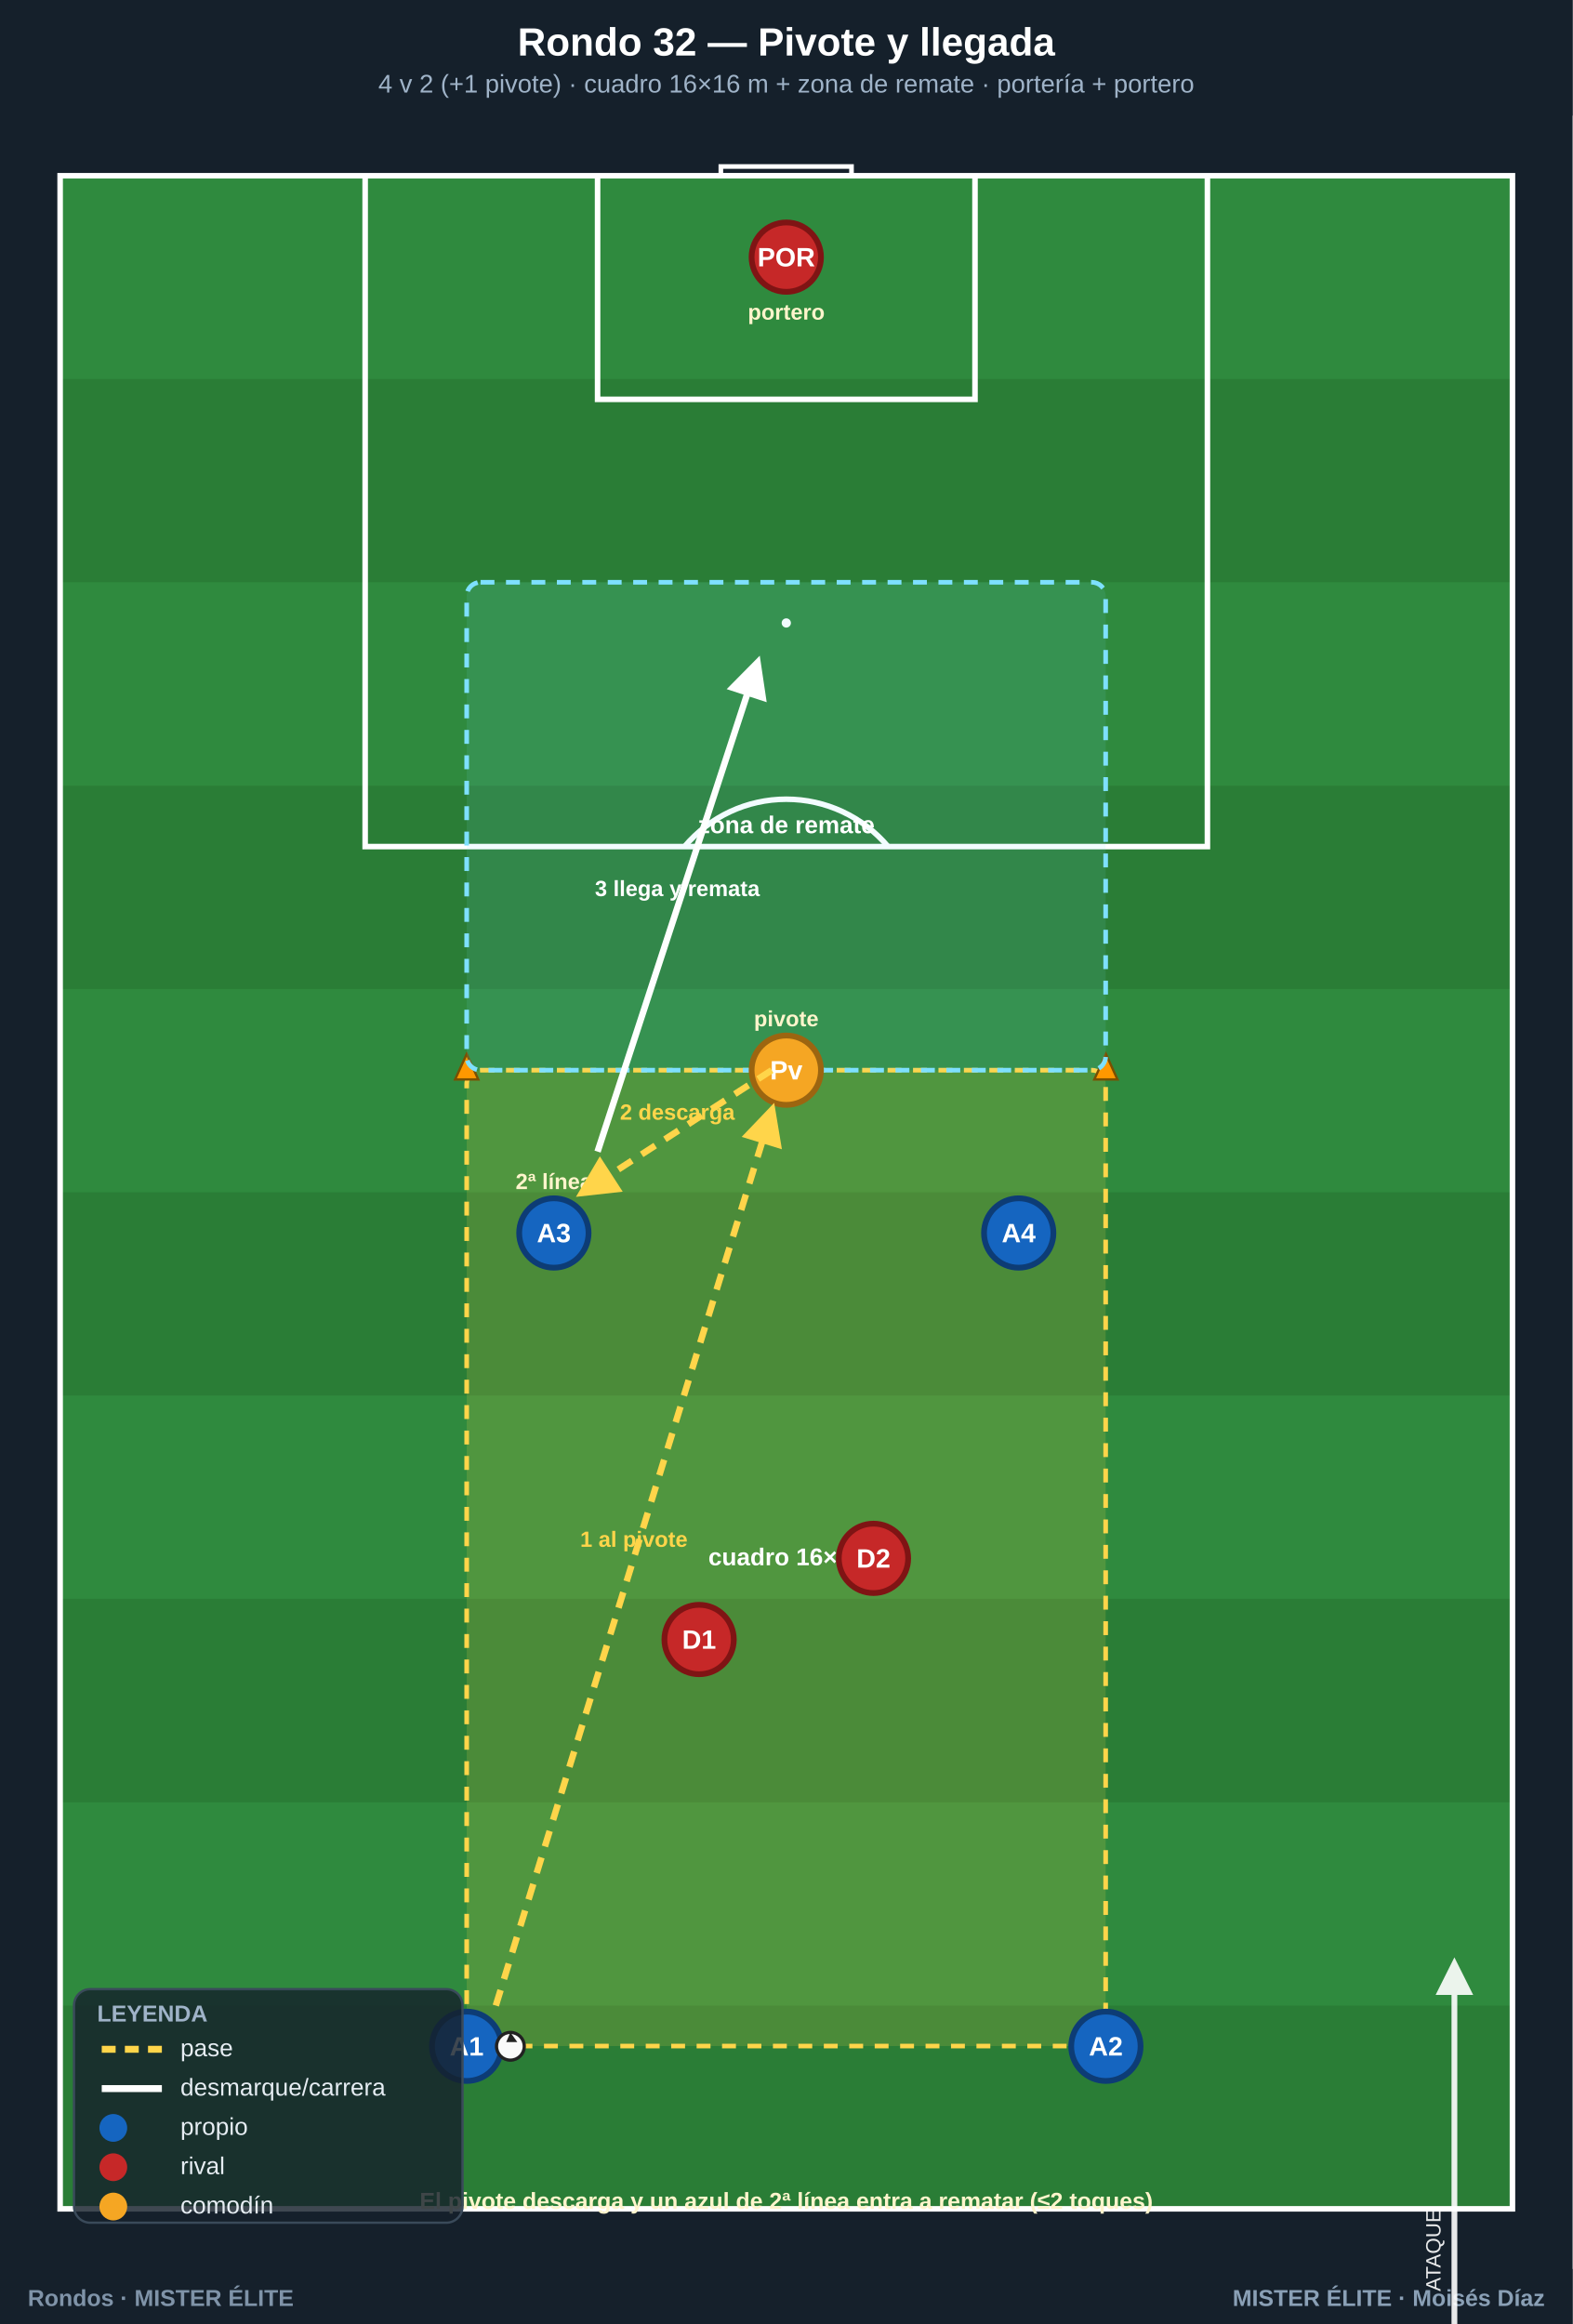
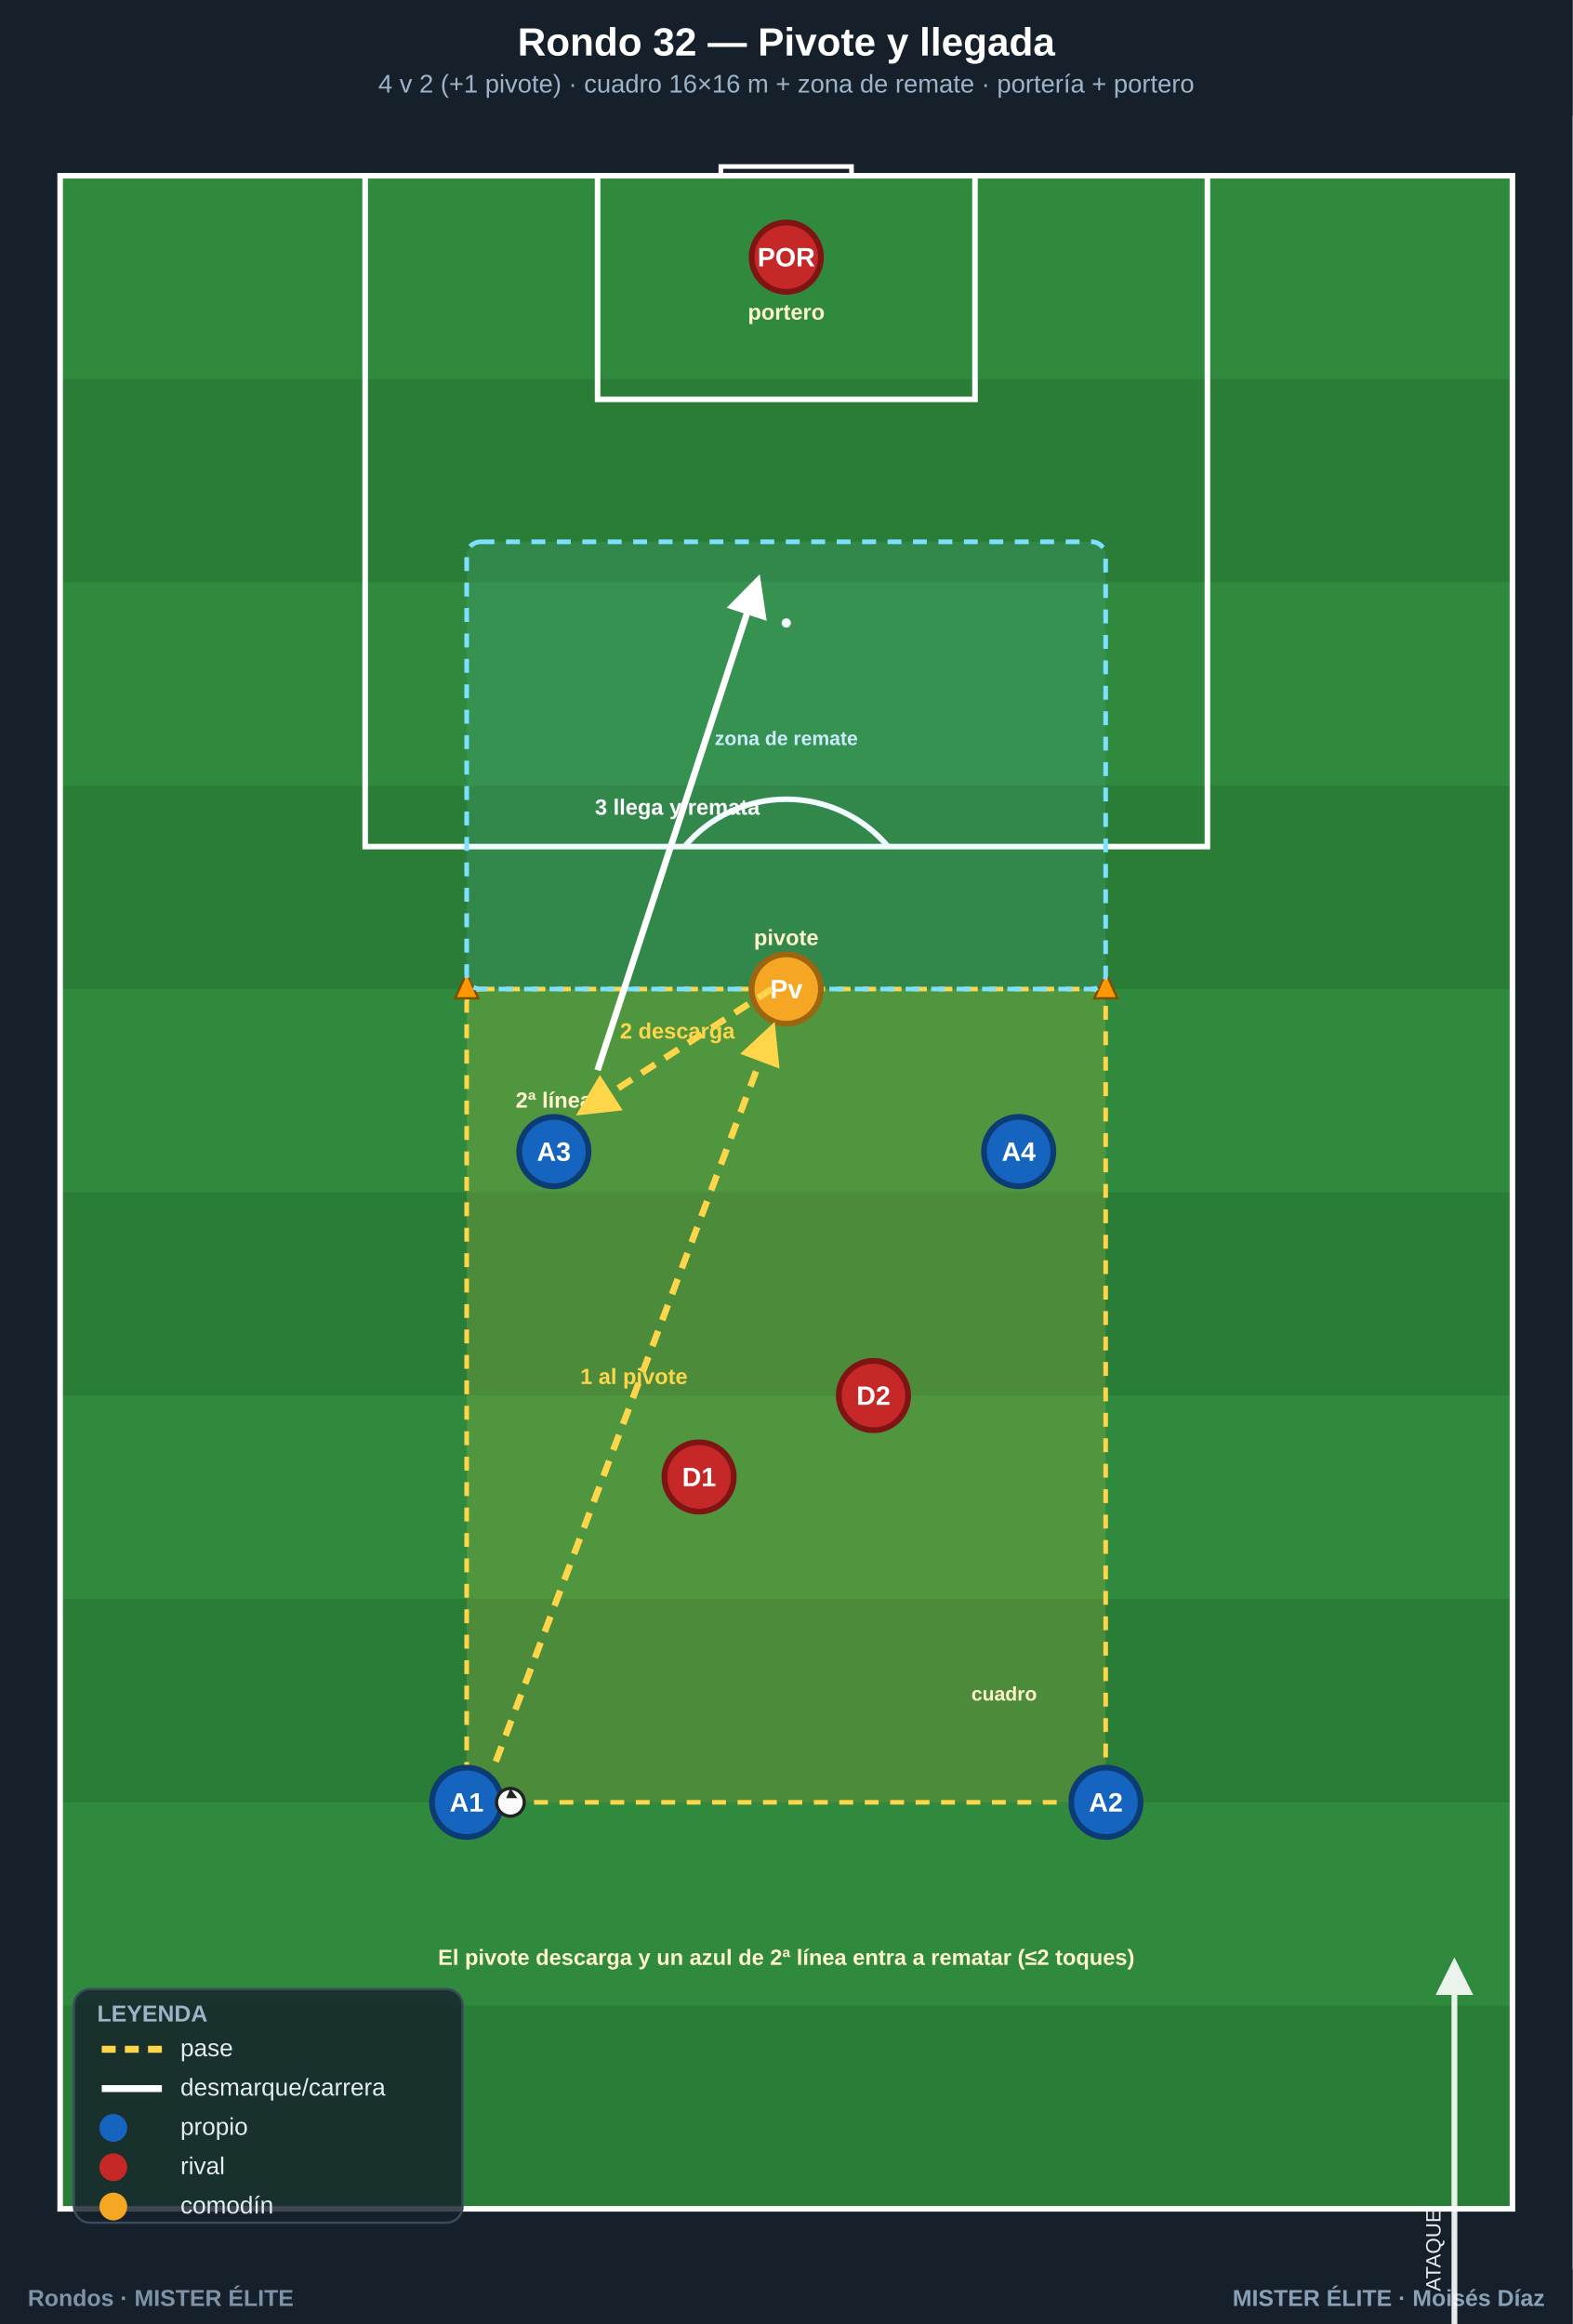
<svg xmlns="http://www.w3.org/2000/svg" viewBox="0 0 680 1005" width="680" height="1005" font-family="Segoe UI,Arial,sans-serif">
  <defs>
    <linearGradient id="sky" x1="0" y1="0" x2="0" y2="1">
      <stop offset="0" stop-color="#2f8a3e" />
      <stop offset="1" stop-color="#2b8139" />
    </linearGradient>
    <marker id="ah_pass" viewBox="0 0 10 10" refX="8" refY="5" markerWidth="6.5" markerHeight="6.5" orient="auto-start-reverse">
      <path d="M0,0 L10,5 L0,10 z" fill="#ffd54a" />
    </marker>
    <marker id="ah_run" viewBox="0 0 10 10" refX="8" refY="5" markerWidth="6.5" markerHeight="6.5" orient="auto-start-reverse">
      <path d="M0,0 L10,5 L0,10 z" fill="#ffffff" />
    </marker>
    <marker id="ah_drive" viewBox="0 0 10 10" refX="8" refY="5" markerWidth="6.5" markerHeight="6.5" orient="auto-start-reverse">
      <path d="M0,0 L10,5 L0,10 z" fill="#7ee0ff" />
    </marker>
    <marker id="ah_white" viewBox="0 0 10 10" refX="8" refY="5" markerWidth="6.5" markerHeight="6.5" orient="auto-start-reverse">
      <path d="M0,0 L10,5 L0,10 z" fill="#ffffff" />
    </marker>
  </defs>
  <rect x="0.0" y="0.0" width="680.0" height="1005.2" fill="#15202b" />
  <rect x="26.0" y="76.0" width="628.0" height="88.4" fill="#2f8a3e" />
  <rect x="26.0" y="163.9" width="628.0" height="88.4" fill="#2a7d36" />
  <rect x="26.0" y="251.8" width="628.0" height="88.4" fill="#2f8a3e" />
  <rect x="26.0" y="339.8" width="628.0" height="88.4" fill="#2a7d36" />
  <rect x="26.0" y="427.7" width="628.0" height="88.4" fill="#2f8a3e" />
  <rect x="26.0" y="515.6" width="628.0" height="88.4" fill="#2a7d36" />
  <rect x="26.0" y="603.5" width="628.0" height="88.4" fill="#2f8a3e" />
  <rect x="26.0" y="691.4" width="628.0" height="88.4" fill="#2a7d36" />
  <rect x="26.0" y="779.4" width="628.0" height="88.4" fill="#2f8a3e" />
  <rect x="26.0" y="867.3" width="628.0" height="88.4" fill="#2a7d36" />
  <rect x="26.0" y="76.0" width="628.0" height="879.2" fill="none" stroke="#ffffff" stroke-width="2.4" />
  <path d="M157.9,76.0 L157.9,366.1 L522.1,366.1 L522.1,76.0" fill="none" stroke="#ffffff" stroke-width="2.4" />
  <path d="M258.4,76.0 L258.4,172.7 L421.6,172.7 L421.6,76.0" fill="none" stroke="#ffffff" stroke-width="2.4" />
  <circle cx="340.0" cy="269.4" r="2.0" fill="#ffffff" />
  <rect x="311.7" y="72.0" width="56.5" height="4" fill="none" stroke="#ffffff" stroke-width="2" />
  <path d="M296.0,366.1 A57.5,57.5 0 0 1 384.0,366.1" fill="none" stroke="#ffffff" stroke-width="2.4" />
  <rect x="0.0" y="0.0" width="680.0" height="50.0" fill="#15202b" />
  <text x="340.0" y="24.0" font-family="Segoe UI,Arial,sans-serif" font-size="17" font-weight="800" fill="#ffffff" text-anchor="middle">Rondo 32 — Pivote y llegada</text>
  <text x="340.0" y="40.0" font-family="Segoe UI,Arial,sans-serif" font-size="11" font-weight="500" fill="#9fb3c8" text-anchor="middle">4 v 2 (+1 pivote) · cuadro 16×16 m + zona de remate · portería + portero</text>
  <rect x="0.0" y="981.2" width="680.0" height="24.0" fill="#15202b" />
  <text x="668.0" y="997.2" font-family="Segoe UI,Arial,sans-serif" font-size="10" font-weight="700" fill="#8aa0b6" text-anchor="end">MISTER ÉLITE · Moisés Díaz</text>
  <text x="12.0" y="997.2" font-family="Segoe UI,Arial,sans-serif" font-size="10" font-weight="600" fill="#7f93a8" text-anchor="start">Rondos · MISTER ÉLITE</text>
  <g opacity="0.9">
    <line x1="628.9" y1="1060.7" x2="628.9" y2="849.7" stroke="#ffffff" stroke-width="2.5" marker-end="url(#ah_white)" />
    <text x="622.9" y="955.2" font-family="Segoe UI,Arial" font-size="9" fill="#ffffff" text-anchor="end" transform="rotate(-90 622.9 955.2)">ATAQUE</text>
  </g>
-   <rect x="201.8" y="462.8" width="276.3" height="422.0" rx="6" fill="#ffd54a" fill-opacity="0.16" stroke="#ffd54a" stroke-width="2" stroke-dasharray="6 5" />
-   <text x="340.0" y="676.9" font-family="Segoe UI,Arial,sans-serif" font-size="10.5" font-weight="700" fill="#fff" text-anchor="middle">cuadro 16×16</text>
-   <path d="M201.8,877.9 l5,11 l-10,0 z" fill="#ff9800" stroke="#7a4f00" stroke-width="1" />
-   <path d="M478.2,877.9 l5,11 l-10,0 z" fill="#ff9800" stroke="#7a4f00" stroke-width="1" />
-   <path d="M201.8,455.8 l5,11 l-10,0 z" fill="#ff9800" stroke="#7a4f00" stroke-width="1" />
-   <path d="M478.2,455.8 l5,11 l-10,0 z" fill="#ff9800" stroke="#7a4f00" stroke-width="1" />
-   <rect x="201.8" y="251.8" width="276.3" height="211.0" rx="6" fill="#7ee0ff" fill-opacity="0.1" stroke="#7ee0ff" stroke-width="2" stroke-dasharray="6 5" />
-   <text x="340.0" y="360.3" font-family="Segoe UI,Arial,sans-serif" font-size="10.5" font-weight="700" fill="#fff" text-anchor="middle">zona de remate</text>
+   <rect x="201.8" y="427.7" width="276.3" height="351.7" rx="6" fill="#ffd54a" fill-opacity="0.16" stroke="#ffd54a" stroke-width="2" stroke-dasharray="6 5" />
+   <path d="M201.8,772.4 l5,11 l-10,0 z" fill="#ff9800" stroke="#7a4f00" stroke-width="1" />
+   <path d="M478.2,772.4 l5,11 l-10,0 z" fill="#ff9800" stroke="#7a4f00" stroke-width="1" />
+   <path d="M201.8,420.7 l5,11 l-10,0 z" fill="#ff9800" stroke="#7a4f00" stroke-width="1" />
+   <path d="M478.2,420.7 l5,11 l-10,0 z" fill="#ff9800" stroke="#7a4f00" stroke-width="1" />
+   <text x="434.2" y="735.4" font-family="Segoe UI,Arial,sans-serif" font-size="8.5" font-weight="600" fill="#fff5cc" text-anchor="middle">cuadro</text>
+   <rect x="201.8" y="234.3" width="276.3" height="193.4" rx="6" fill="#7ee0ff" fill-opacity="0.1" stroke="#7ee0ff" stroke-width="2" stroke-dasharray="6 5" />
+   <text x="340.0" y="322.2" font-family="Segoe UI,Arial,sans-serif" font-size="8.5" font-weight="600" fill="#cdebff" text-anchor="middle">zona de remate</text>
  <g>
    <circle cx="340.0" cy="111.2" r="15" fill="#c62828" stroke="#7f1414" stroke-width="2.5" />
    <text x="340.0" y="115.2" font-family="Segoe UI,Arial" font-size="11.5" font-weight="800" fill="#fff" text-anchor="middle">POR</text>
  </g>
  <text x="340.0" y="138.2" font-family="Segoe UI,Arial,sans-serif" font-size="9.5" font-weight="600" fill="#fff5cc" text-anchor="middle">portero</text>
  <g>
-     <circle cx="340.0" cy="462.8" r="15" fill="#f5a623" stroke="#9c6510" stroke-width="2.5" />
-     <text x="340.0" y="466.8" font-family="Segoe UI,Arial" font-size="11.5" font-weight="800" fill="#fff" text-anchor="middle">Pv</text>
+     <circle cx="340.0" cy="427.7" r="15" fill="#f5a623" stroke="#9c6510" stroke-width="2.5" />
+     <text x="340.0" y="431.7" font-family="Segoe UI,Arial" font-size="11.5" font-weight="800" fill="#fff" text-anchor="middle">Pv</text>
  </g>
-   <text x="340.0" y="443.8" font-family="Segoe UI,Arial,sans-serif" font-size="9.5" font-weight="600" fill="#fff5cc" text-anchor="middle">pivote</text>
+   <text x="340.0" y="408.7" font-family="Segoe UI,Arial,sans-serif" font-size="9.5" font-weight="600" fill="#fff5cc" text-anchor="middle">pivote</text>
  <g>
-     <circle cx="201.8" cy="884.9" r="15" fill="#1565c0" stroke="#0d3c75" stroke-width="2.5" />
-     <text x="201.8" y="888.9" font-family="Segoe UI,Arial" font-size="11.5" font-weight="800" fill="#fff" text-anchor="middle">A1</text>
+     <circle cx="201.8" cy="779.4" r="15" fill="#1565c0" stroke="#0d3c75" stroke-width="2.5" />
+     <text x="201.8" y="783.4" font-family="Segoe UI,Arial" font-size="11.5" font-weight="800" fill="#fff" text-anchor="middle">A1</text>
  </g>
-   <circle cx="220.7" cy="884.9" r="6.0" fill="#fafafa" stroke="#222" stroke-width="1.4" />
-   <path d="M220.7,878.9 l3.0,4.2 l-4.8,0 z" fill="#222" />
+   <circle cx="220.7" cy="779.4" r="6.0" fill="#fafafa" stroke="#222" stroke-width="1.4" />
+   <path d="M220.7,773.4 l3.0,4.2 l-4.8,0 z" fill="#222" />
  <g>
-     <circle cx="478.2" cy="884.9" r="15" fill="#1565c0" stroke="#0d3c75" stroke-width="2.5" />
-     <text x="478.2" y="888.9" font-family="Segoe UI,Arial" font-size="11.5" font-weight="800" fill="#fff" text-anchor="middle">A2</text>
+     <circle cx="478.2" cy="779.4" r="15" fill="#1565c0" stroke="#0d3c75" stroke-width="2.5" />
+     <text x="478.2" y="783.4" font-family="Segoe UI,Arial" font-size="11.5" font-weight="800" fill="#fff" text-anchor="middle">A2</text>
  </g>
  <g>
-     <circle cx="239.5" cy="533.2" r="15" fill="#1565c0" stroke="#0d3c75" stroke-width="2.5" />
-     <text x="239.5" y="537.2" font-family="Segoe UI,Arial" font-size="11.5" font-weight="800" fill="#fff" text-anchor="middle">A3</text>
+     <circle cx="239.5" cy="498.0" r="15" fill="#1565c0" stroke="#0d3c75" stroke-width="2.5" />
+     <text x="239.5" y="502.0" font-family="Segoe UI,Arial" font-size="11.5" font-weight="800" fill="#fff" text-anchor="middle">A3</text>
  </g>
-   <text x="239.5" y="514.2" font-family="Segoe UI,Arial,sans-serif" font-size="9.5" font-weight="600" fill="#fff5cc" text-anchor="middle">2ª línea</text>
+   <text x="239.5" y="479.0" font-family="Segoe UI,Arial,sans-serif" font-size="9.5" font-weight="600" fill="#fff5cc" text-anchor="middle">2ª línea</text>
  <g>
-     <circle cx="440.5" cy="533.2" r="15" fill="#1565c0" stroke="#0d3c75" stroke-width="2.5" />
-     <text x="440.5" y="537.2" font-family="Segoe UI,Arial" font-size="11.5" font-weight="800" fill="#fff" text-anchor="middle">A4</text>
+     <circle cx="440.5" cy="498.0" r="15" fill="#1565c0" stroke="#0d3c75" stroke-width="2.5" />
+     <text x="440.5" y="502.0" font-family="Segoe UI,Arial" font-size="11.5" font-weight="800" fill="#fff" text-anchor="middle">A4</text>
  </g>
  <g>
-     <circle cx="302.3" cy="709.0" r="15" fill="#c62828" stroke="#7f1414" stroke-width="2.5" />
-     <text x="302.3" y="713.0" font-family="Segoe UI,Arial" font-size="11.5" font-weight="800" fill="#fff" text-anchor="middle">D1</text>
+     <circle cx="302.3" cy="638.7" r="15" fill="#c62828" stroke="#7f1414" stroke-width="2.5" />
+     <text x="302.3" y="642.7" font-family="Segoe UI,Arial" font-size="11.5" font-weight="800" fill="#fff" text-anchor="middle">D1</text>
  </g>
  <g>
-     <circle cx="377.7" cy="673.9" r="15" fill="#c62828" stroke="#7f1414" stroke-width="2.5" />
-     <text x="377.7" y="677.9" font-family="Segoe UI,Arial" font-size="11.5" font-weight="800" fill="#fff" text-anchor="middle">D2</text>
+     <circle cx="377.7" cy="603.5" r="15" fill="#c62828" stroke="#7f1414" stroke-width="2.5" />
+     <text x="377.7" y="607.5" font-family="Segoe UI,Arial" font-size="11.5" font-weight="800" fill="#fff" text-anchor="middle">D2</text>
  </g>
-   <line x1="214.4" y1="867.3" x2="333.7" y2="480.4" stroke="#ffd54a" stroke-width="2.8" stroke-dasharray="7 5" marker-end="url(#ah_pass)" />
-   <text x="274.1" y="668.9" font-family="Segoe UI,Arial,sans-serif" font-size="9.5" font-weight="700" fill="#ffd54a" text-anchor="middle">1 al pivote</text>
-   <line x1="333.7" y1="462.8" x2="252.1" y2="515.6" stroke="#ffd54a" stroke-width="2.8" stroke-dasharray="7 5" marker-end="url(#ah_pass)" />
-   <text x="292.9" y="484.2" font-family="Segoe UI,Arial,sans-serif" font-size="9.5" font-weight="700" fill="#ffd54a" text-anchor="middle">2 descarga</text>
-   <line x1="258.4" y1="498.0" x2="327.4" y2="287.0" stroke="#ffffff" stroke-width="2.8" marker-end="url(#ah_run)" />
-   <text x="292.9" y="387.5" font-family="Segoe UI,Arial,sans-serif" font-size="9.5" font-weight="700" fill="#ffffff" text-anchor="middle">3 llega y remata</text>
-   <text x="340.0" y="955.2" font-family="Segoe UI,Arial,sans-serif" font-size="10" font-weight="600" fill="#fff5cc" text-anchor="middle">El pivote descarga y un azul de 2ª línea entra a rematar (≤2 toques)</text>
+   <line x1="214.4" y1="761.8" x2="333.7" y2="445.3" stroke="#ffd54a" stroke-width="2.8" stroke-dasharray="7 5" marker-end="url(#ah_pass)" />
+   <text x="274.1" y="598.5" font-family="Segoe UI,Arial,sans-serif" font-size="9.5" font-weight="700" fill="#ffd54a" text-anchor="middle">1 al pivote</text>
+   <line x1="333.7" y1="427.7" x2="252.1" y2="480.4" stroke="#ffd54a" stroke-width="2.8" stroke-dasharray="7 5" marker-end="url(#ah_pass)" />
+   <text x="292.9" y="449.1" font-family="Segoe UI,Arial,sans-serif" font-size="9.5" font-weight="700" fill="#ffd54a" text-anchor="middle">2 descarga</text>
+   <line x1="258.4" y1="462.8" x2="327.4" y2="251.8" stroke="#ffffff" stroke-width="2.8" marker-end="url(#ah_run)" />
+   <text x="292.9" y="352.3" font-family="Segoe UI,Arial,sans-serif" font-size="9.5" font-weight="700" fill="#ffffff" text-anchor="middle">3 llega y remata</text>
+   <text x="340.0" y="849.7" font-family="Segoe UI,Arial,sans-serif" font-size="9.5" font-weight="600" fill="#fff5cc" text-anchor="middle">El pivote descarga y un azul de 2ª línea entra a rematar (≤2 toques)</text>
  <g>
    <rect x="32" y="860.2" width="168" height="101" rx="7" fill="#15202b" fill-opacity="0.82" stroke="#3a4a5a" stroke-width="1" />
    <text x="42" y="874.2" font-family="Segoe UI,Arial" font-size="10" font-weight="800" fill="#9fb3c8">LEYENDA</text>
    <line x1="44" y1="886.2" x2="70" y2="886.2" stroke="#ffd54a" stroke-width="3" stroke-dasharray="6 4" />
    <text x="78" y="889.2" font-family="Segoe UI,Arial" font-size="10.5" fill="#e6edf3">pase</text>
    <line x1="44" y1="903.2" x2="70" y2="903.2" stroke="#ffffff" stroke-width="3" />
    <text x="78" y="906.2" font-family="Segoe UI,Arial" font-size="10.5" fill="#e6edf3">desmarque/carrera</text>
    <circle cx="49" cy="920.2" r="6" fill="#1565c0" />
    <text x="78" y="923.2" font-family="Segoe UI,Arial" font-size="10.5" fill="#e6edf3">propio</text>
    <circle cx="49" cy="937.2" r="6" fill="#c62828" />
    <text x="78" y="940.2" font-family="Segoe UI,Arial" font-size="10.5" fill="#e6edf3">rival</text>
    <circle cx="49" cy="954.2" r="6" fill="#f5a623" />
    <text x="78" y="957.2" font-family="Segoe UI,Arial" font-size="10.5" fill="#e6edf3">comodín</text>
  </g>
</svg>
